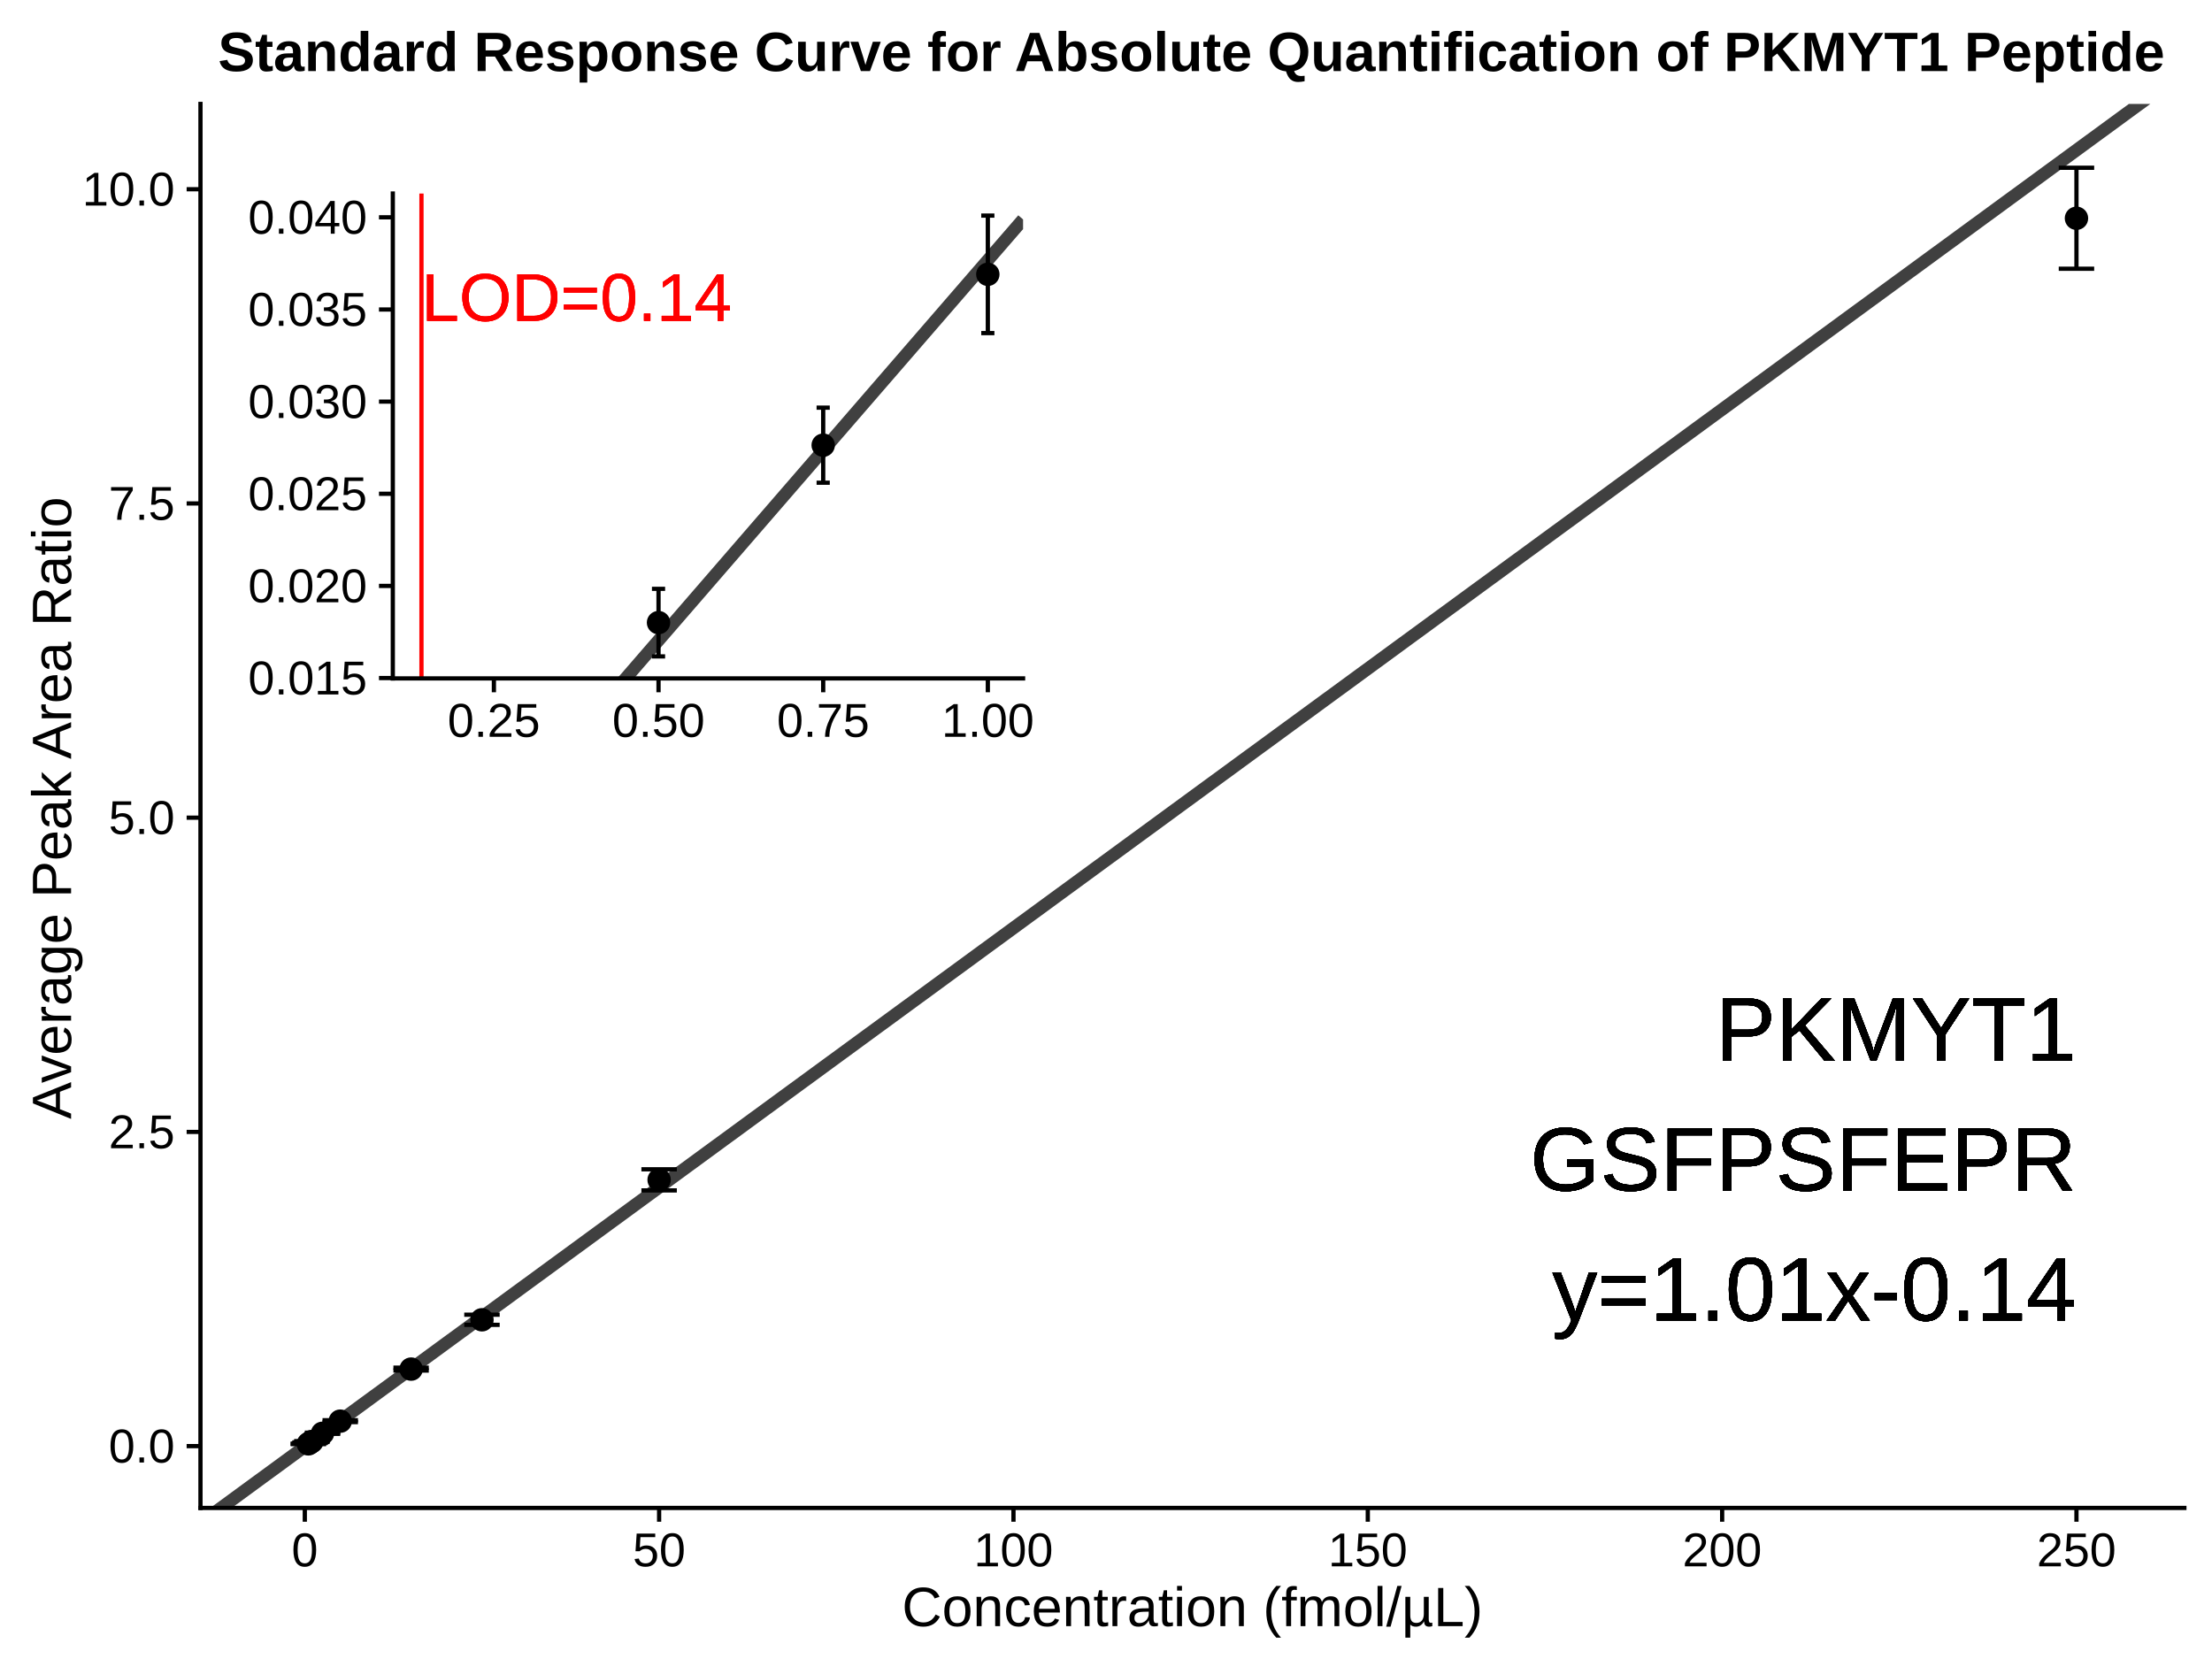
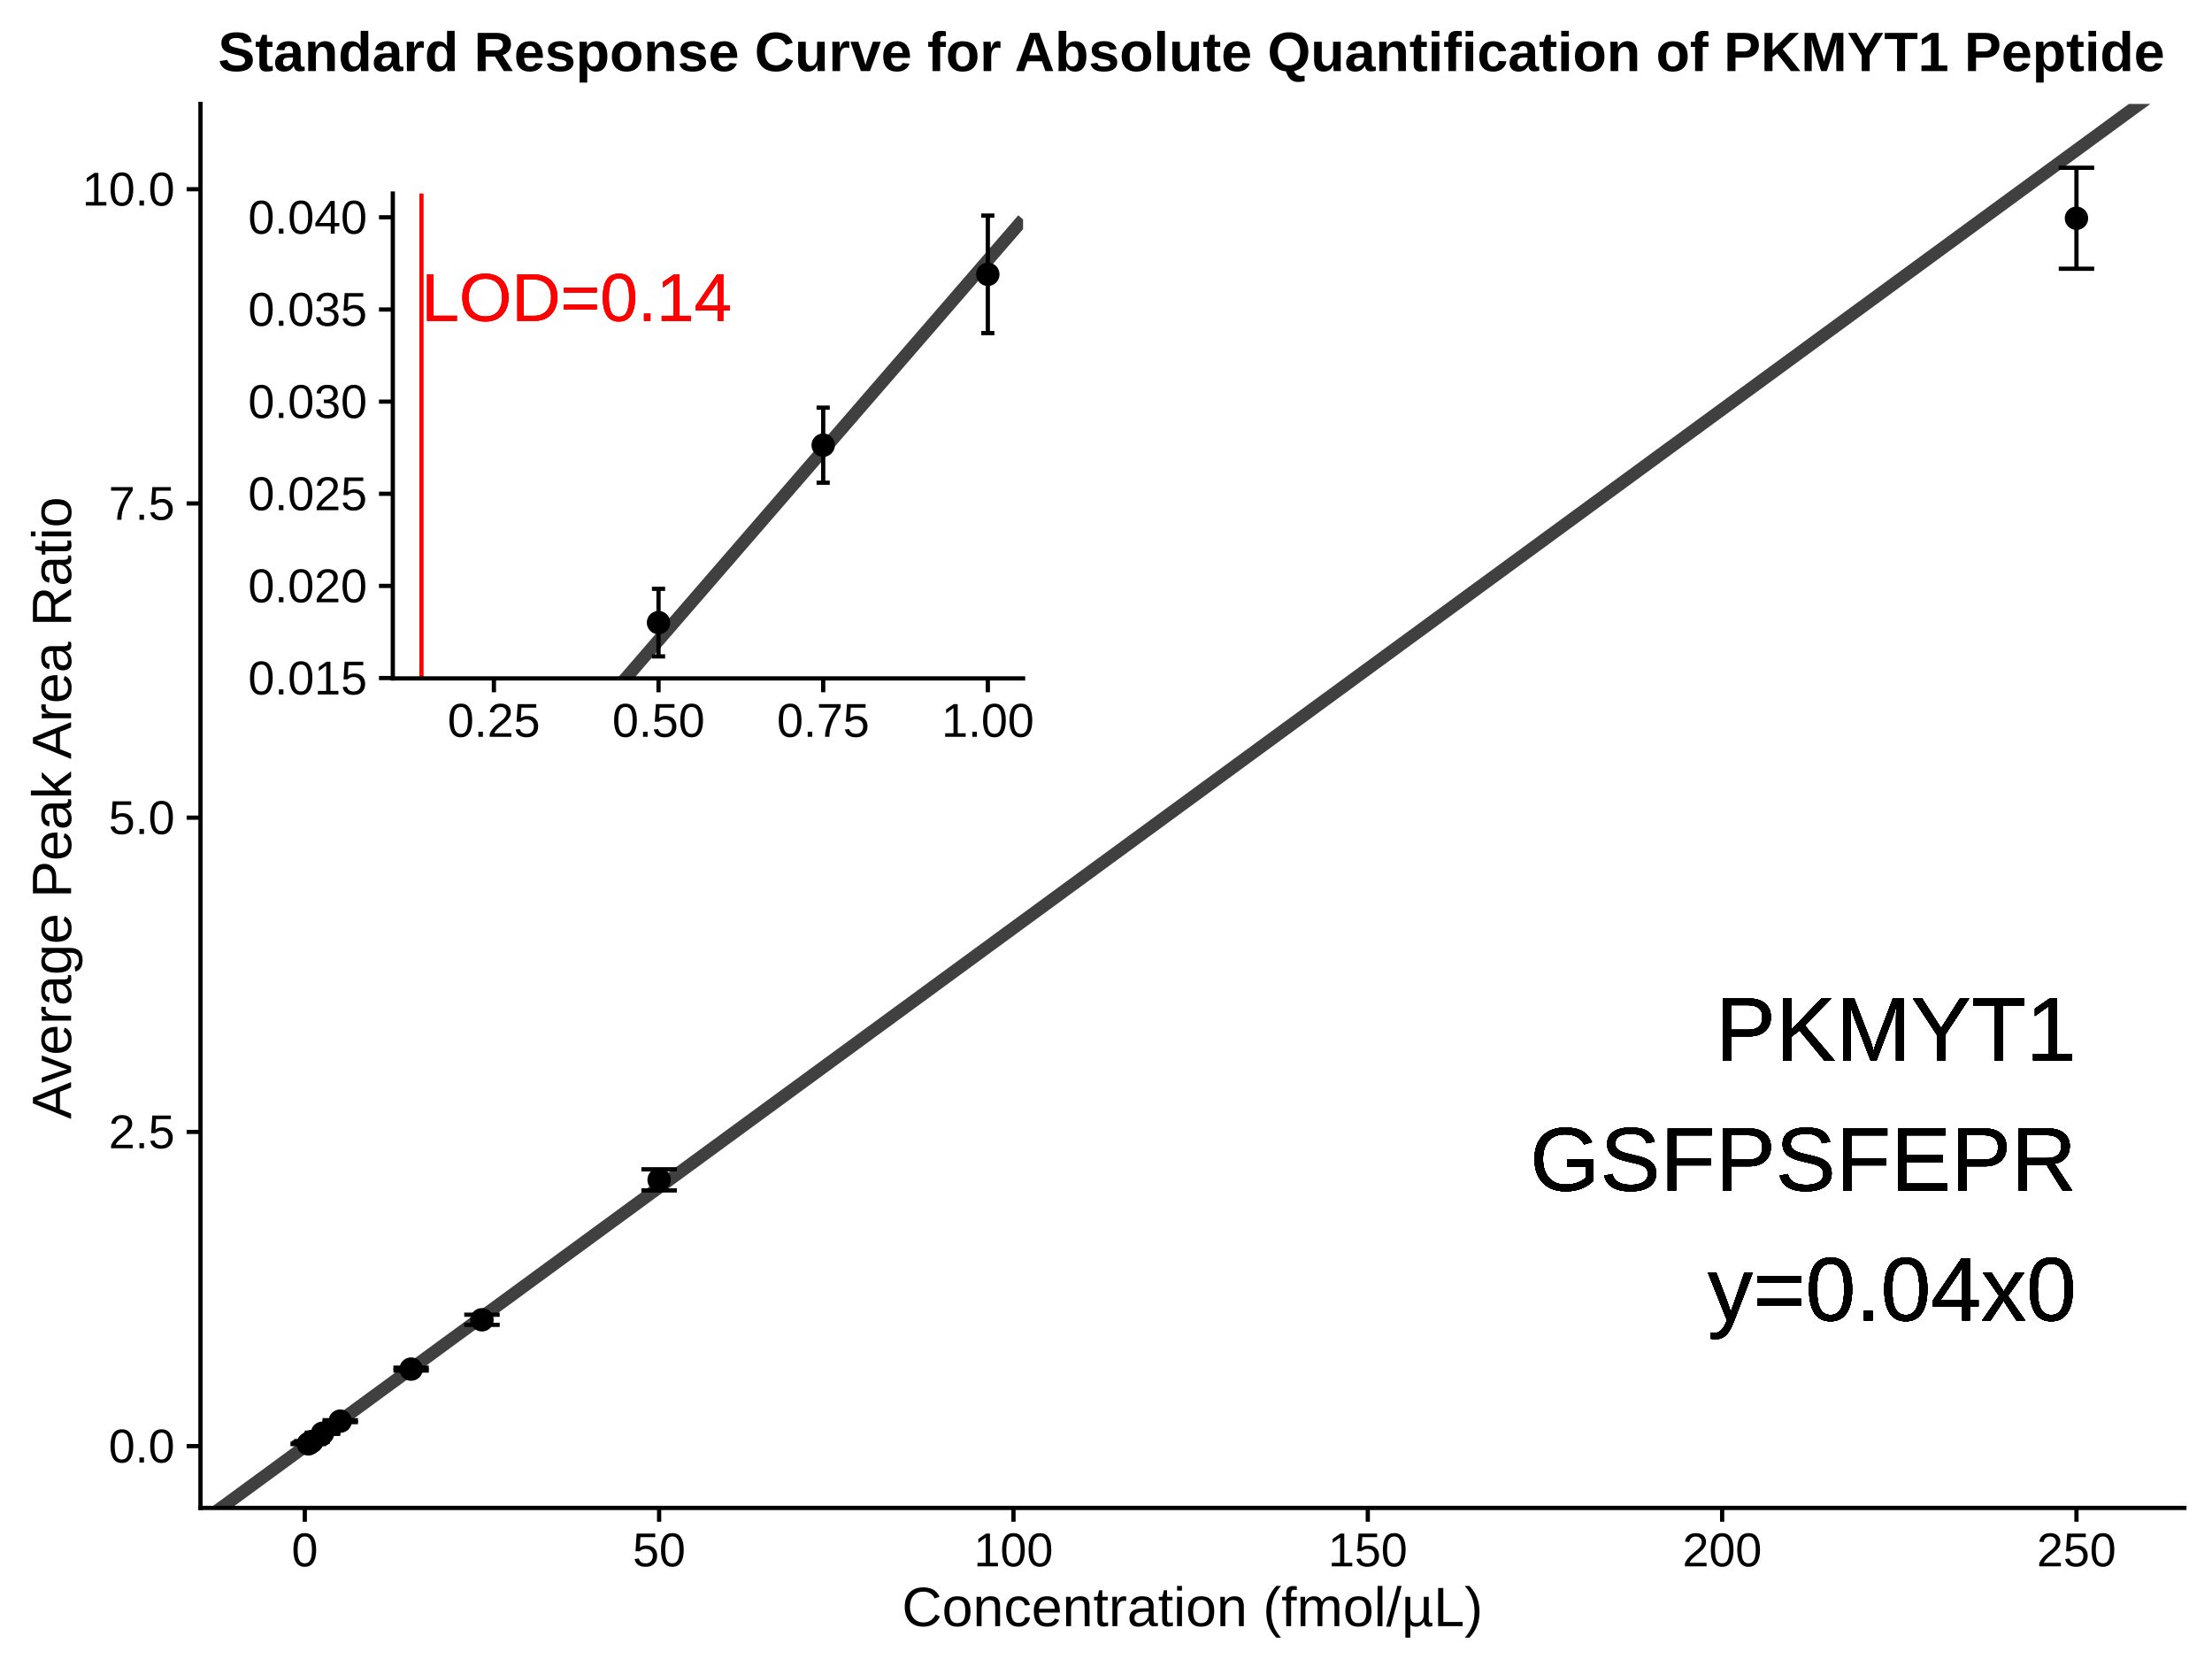
<svg xmlns="http://www.w3.org/2000/svg" viewBox="0 0 558.00 418.50">
  <defs>
    <style type="text/css">
    line, polyline, path, rect, circle {
      fill: none;
      stroke: #000000;
      stroke-linecap: round;
      stroke-linejoin: round;
      stroke-miterlimit: 10.00;
    }
  </style>
  </defs>
  <rect width="100%" height="100%" style="stroke: none; fill: #FFFFFF;" />
  <defs>
    <clipPath id="cpNTAuNTY2OXw1NTEuMDI2fDM4MC4zOXwyNi4yMTk1">
      <rect x="50.57" y="26.22" width="500.46" height="354.17" />
    </clipPath>
  </defs>
  <circle cx="77.78" cy="364.23" r="1.95pt" style="stroke-width: 0.71; fill: #000000;" clip-path="url(#cpNTAuNTY2OXw1NTEuMDI2fDM4MC4zOXwyNi4yMTk1)" />
  <circle cx="78.23" cy="363.93" r="1.95pt" style="stroke-width: 0.71; fill: #000000;" clip-path="url(#cpNTAuNTY2OXw1NTEuMDI2fDM4MC4zOXwyNi4yMTk1)" />
  <circle cx="78.68" cy="363.63" r="1.95pt" style="stroke-width: 0.71; fill: #000000;" clip-path="url(#cpNTAuNTY2OXw1NTEuMDI2fDM4MC4zOXwyNi4yMTk1)" />
  <circle cx="81.36" cy="361.56" r="1.95pt" style="stroke-width: 0.71; fill: #000000;" clip-path="url(#cpNTAuNTY2OXw1NTEuMDI2fDM4MC4zOXwyNi4yMTk1)" />
  <circle cx="85.83" cy="358.50" r="1.95pt" style="stroke-width: 0.71; fill: #000000;" clip-path="url(#cpNTAuNTY2OXw1NTEuMDI2fDM4MC4zOXwyNi4yMTk1)" />
  <circle cx="103.71" cy="345.37" r="1.95pt" style="stroke-width: 0.71; fill: #000000;" clip-path="url(#cpNTAuNTY2OXw1NTEuMDI2fDM4MC4zOXwyNi4yMTk1)" />
  <circle cx="121.58" cy="332.93" r="1.95pt" style="stroke-width: 0.71; fill: #000000;" clip-path="url(#cpNTAuNTY2OXw1NTEuMDI2fDM4MC4zOXwyNi4yMTk1)" />
  <circle cx="166.27" cy="297.63" r="1.95pt" style="stroke-width: 0.71; fill: #000000;" clip-path="url(#cpNTAuNTY2OXw1NTEuMDI2fDM4MC4zOXwyNi4yMTk1)" />
  <circle cx="523.81" cy="55.06" r="1.95pt" style="stroke-width: 0.71; fill: #000000;" clip-path="url(#cpNTAuNTY2OXw1NTEuMDI2fDM4MC4zOXwyNi4yMTk1)" />
  <polyline points="73.32,364.18 82.25,364.18 " style="stroke-width: 1.07; stroke-linecap: butt;" clip-path="url(#cpNTAuNTY2OXw1NTEuMDI2fDM4MC4zOXwyNi4yMTk1)" />
  <polyline points="77.78,364.18 77.78,364.29 " style="stroke-width: 1.07; stroke-linecap: butt;" clip-path="url(#cpNTAuNTY2OXw1NTEuMDI2fDM4MC4zOXwyNi4yMTk1)" />
  <polyline points="73.32,364.29 82.25,364.29 " style="stroke-width: 1.07; stroke-linecap: butt;" clip-path="url(#cpNTAuNTY2OXw1NTEuMDI2fDM4MC4zOXwyNi4yMTk1)" />
  <polyline points="73.76,363.86 82.70,363.86 " style="stroke-width: 1.07; stroke-linecap: butt;" clip-path="url(#cpNTAuNTY2OXw1NTEuMDI2fDM4MC4zOXwyNi4yMTk1)" />
  <polyline points="78.23,363.86 78.23,363.99 " style="stroke-width: 1.07; stroke-linecap: butt;" clip-path="url(#cpNTAuNTY2OXw1NTEuMDI2fDM4MC4zOXwyNi4yMTk1)" />
  <polyline points="73.76,363.99 82.70,363.99 " style="stroke-width: 1.07; stroke-linecap: butt;" clip-path="url(#cpNTAuNTY2OXw1NTEuMDI2fDM4MC4zOXwyNi4yMTk1)" />
  <polyline points="74.21,363.53 83.15,363.53 " style="stroke-width: 1.07; stroke-linecap: butt;" clip-path="url(#cpNTAuNTY2OXw1NTEuMDI2fDM4MC4zOXwyNi4yMTk1)" />
  <polyline points="78.68,363.53 78.68,363.74 " style="stroke-width: 1.07; stroke-linecap: butt;" clip-path="url(#cpNTAuNTY2OXw1NTEuMDI2fDM4MC4zOXwyNi4yMTk1)" />
  <polyline points="74.21,363.74 83.15,363.74 " style="stroke-width: 1.07; stroke-linecap: butt;" clip-path="url(#cpNTAuNTY2OXw1NTEuMDI2fDM4MC4zOXwyNi4yMTk1)" />
  <polyline points="76.89,361.41 85.83,361.41 " style="stroke-width: 1.07; stroke-linecap: butt;" clip-path="url(#cpNTAuNTY2OXw1NTEuMDI2fDM4MC4zOXwyNi4yMTk1)" />
  <polyline points="81.36,361.41 81.36,361.70 " style="stroke-width: 1.07; stroke-linecap: butt;" clip-path="url(#cpNTAuNTY2OXw1NTEuMDI2fDM4MC4zOXwyNi4yMTk1)" />
  <polyline points="76.89,361.70 85.83,361.70 " style="stroke-width: 1.07; stroke-linecap: butt;" clip-path="url(#cpNTAuNTY2OXw1NTEuMDI2fDM4MC4zOXwyNi4yMTk1)" />
  <polyline points="81.36,358.26 90.30,358.26 " style="stroke-width: 1.07; stroke-linecap: butt;" clip-path="url(#cpNTAuNTY2OXw1NTEuMDI2fDM4MC4zOXwyNi4yMTk1)" />
  <polyline points="85.83,358.26 85.83,358.74 " style="stroke-width: 1.07; stroke-linecap: butt;" clip-path="url(#cpNTAuNTY2OXw1NTEuMDI2fDM4MC4zOXwyNi4yMTk1)" />
  <polyline points="81.36,358.74 90.30,358.74 " style="stroke-width: 1.07; stroke-linecap: butt;" clip-path="url(#cpNTAuNTY2OXw1NTEuMDI2fDM4MC4zOXwyNi4yMTk1)" />
  <polyline points="99.24,345.01 108.17,345.01 " style="stroke-width: 1.07; stroke-linecap: butt;" clip-path="url(#cpNTAuNTY2OXw1NTEuMDI2fDM4MC4zOXwyNi4yMTk1)" />
  <polyline points="103.71,345.01 103.71,345.73 " style="stroke-width: 1.07; stroke-linecap: butt;" clip-path="url(#cpNTAuNTY2OXw1NTEuMDI2fDM4MC4zOXwyNi4yMTk1)" />
  <polyline points="99.24,345.73 108.17,345.73 " style="stroke-width: 1.07; stroke-linecap: butt;" clip-path="url(#cpNTAuNTY2OXw1NTEuMDI2fDM4MC4zOXwyNi4yMTk1)" />
  <polyline points="117.11,331.65 126.05,331.65 " style="stroke-width: 1.07; stroke-linecap: butt;" clip-path="url(#cpNTAuNTY2OXw1NTEuMDI2fDM4MC4zOXwyNi4yMTk1)" />
  <polyline points="121.58,331.65 121.58,334.21 " style="stroke-width: 1.07; stroke-linecap: butt;" clip-path="url(#cpNTAuNTY2OXw1NTEuMDI2fDM4MC4zOXwyNi4yMTk1)" />
  <polyline points="117.11,334.21 126.05,334.21 " style="stroke-width: 1.07; stroke-linecap: butt;" clip-path="url(#cpNTAuNTY2OXw1NTEuMDI2fDM4MC4zOXwyNi4yMTk1)" />
  <polyline points="161.80,294.97 170.74,294.97 " style="stroke-width: 1.07; stroke-linecap: butt;" clip-path="url(#cpNTAuNTY2OXw1NTEuMDI2fDM4MC4zOXwyNi4yMTk1)" />
  <polyline points="166.27,294.97 166.27,300.29 " style="stroke-width: 1.07; stroke-linecap: butt;" clip-path="url(#cpNTAuNTY2OXw1NTEuMDI2fDM4MC4zOXwyNi4yMTk1)" />
  <polyline points="161.80,300.29 170.74,300.29 " style="stroke-width: 1.07; stroke-linecap: butt;" clip-path="url(#cpNTAuNTY2OXw1NTEuMDI2fDM4MC4zOXwyNi4yMTk1)" />
  <polyline points="519.34,42.32 528.28,42.32 " style="stroke-width: 1.07; stroke-linecap: butt;" clip-path="url(#cpNTAuNTY2OXw1NTEuMDI2fDM4MC4zOXwyNi4yMTk1)" />
  <polyline points="523.81,42.32 523.81,67.80 " style="stroke-width: 1.07; stroke-linecap: butt;" clip-path="url(#cpNTAuNTY2OXw1NTEuMDI2fDM4MC4zOXwyNi4yMTk1)" />
  <polyline points="519.34,67.80 528.28,67.80 " style="stroke-width: 1.07; stroke-linecap: butt;" clip-path="url(#cpNTAuNTY2OXw1NTEuMDI2fDM4MC4zOXwyNi4yMTk1)" />
  <line x1="50.57" y1="384.18" x2="551.03" y2="17.95" style="stroke-width: 3.20; stroke: #000000; stroke-opacity: 0.75; stroke-linecap: butt;" clip-path="url(#cpNTAuNTY2OXw1NTEuMDI2fDM4MC4zOXwyNi4yMTk1)" />
  <g clip-path="url(#cpNTAuNTY2OXw1NTEuMDI2fDM4MC4zOXwyNi4yMTk1)">
    <text x="432.74" y="267.54" style="font-size: 22.76px; font-family: Liberation Sans;" textLength="91.07px" lengthAdjust="spacingAndGlyphs">PKMYT1</text>
  </g>
  <g clip-path="url(#cpNTAuNTY2OXw1NTEuMDI2fDM4MC4zOXwyNi4yMTk1)">
    <text x="385.95" y="300.32" style="font-size: 22.76px; font-family: Liberation Sans;" textLength="137.86px" lengthAdjust="spacingAndGlyphs">GSFPSFEPR</text>
  </g>
  <g clip-path="url(#cpNTAuNTY2OXw1NTEuMDI2fDM4MC4zOXwyNi4yMTk1)">
-     <text x="391.57" y="333.10" style="font-size: 22.76px; font-family: Liberation Sans;" textLength="132.24px" lengthAdjust="spacingAndGlyphs">y=1.01x-0.14</text>
-   </g>
-   <g clip-path="url(#cpNTAuNTY2OXw1NTEuMDI2fDM4MC4zOXwyNi4yMTk1)">
-     <text x="432.74" y="267.54" style="font-size: 22.76px; font-family: Liberation Sans;" textLength="91.07px" lengthAdjust="spacingAndGlyphs">PKMYT1</text>
-   </g>
-   <g clip-path="url(#cpNTAuNTY2OXw1NTEuMDI2fDM4MC4zOXwyNi4yMTk1)">
-     <text x="385.95" y="300.32" style="font-size: 22.76px; font-family: Liberation Sans;" textLength="137.86px" lengthAdjust="spacingAndGlyphs">GSFPSFEPR</text>
-   </g>
-   <g clip-path="url(#cpNTAuNTY2OXw1NTEuMDI2fDM4MC4zOXwyNi4yMTk1)">
-     <text x="391.57" y="333.10" style="font-size: 22.76px; font-family: Liberation Sans;" textLength="132.24px" lengthAdjust="spacingAndGlyphs">y=1.01x-0.14</text>
-   </g>
-   <g clip-path="url(#cpNTAuNTY2OXw1NTEuMDI2fDM4MC4zOXwyNi4yMTk1)">
-     <text x="432.74" y="267.54" style="font-size: 22.76px; font-family: Liberation Sans;" textLength="91.07px" lengthAdjust="spacingAndGlyphs">PKMYT1</text>
-   </g>
-   <g clip-path="url(#cpNTAuNTY2OXw1NTEuMDI2fDM4MC4zOXwyNi4yMTk1)">
-     <text x="385.95" y="300.32" style="font-size: 22.76px; font-family: Liberation Sans;" textLength="137.86px" lengthAdjust="spacingAndGlyphs">GSFPSFEPR</text>
-   </g>
-   <g clip-path="url(#cpNTAuNTY2OXw1NTEuMDI2fDM4MC4zOXwyNi4yMTk1)">
-     <text x="391.57" y="333.10" style="font-size: 22.76px; font-family: Liberation Sans;" textLength="132.24px" lengthAdjust="spacingAndGlyphs">y=1.01x-0.14</text>
-   </g>
-   <g clip-path="url(#cpNTAuNTY2OXw1NTEuMDI2fDM4MC4zOXwyNi4yMTk1)">
-     <text x="432.74" y="267.54" style="font-size: 22.76px; font-family: Liberation Sans;" textLength="91.07px" lengthAdjust="spacingAndGlyphs">PKMYT1</text>
-   </g>
-   <g clip-path="url(#cpNTAuNTY2OXw1NTEuMDI2fDM4MC4zOXwyNi4yMTk1)">
-     <text x="385.95" y="300.32" style="font-size: 22.76px; font-family: Liberation Sans;" textLength="137.86px" lengthAdjust="spacingAndGlyphs">GSFPSFEPR</text>
-   </g>
-   <g clip-path="url(#cpNTAuNTY2OXw1NTEuMDI2fDM4MC4zOXwyNi4yMTk1)">
-     <text x="391.57" y="333.10" style="font-size: 22.76px; font-family: Liberation Sans;" textLength="132.24px" lengthAdjust="spacingAndGlyphs">y=1.01x-0.14</text>
-   </g>
-   <g clip-path="url(#cpNTAuNTY2OXw1NTEuMDI2fDM4MC4zOXwyNi4yMTk1)">
-     <text x="432.74" y="267.54" style="font-size: 22.76px; font-family: Liberation Sans;" textLength="91.07px" lengthAdjust="spacingAndGlyphs">PKMYT1</text>
-   </g>
-   <g clip-path="url(#cpNTAuNTY2OXw1NTEuMDI2fDM4MC4zOXwyNi4yMTk1)">
-     <text x="385.95" y="300.32" style="font-size: 22.76px; font-family: Liberation Sans;" textLength="137.86px" lengthAdjust="spacingAndGlyphs">GSFPSFEPR</text>
-   </g>
-   <g clip-path="url(#cpNTAuNTY2OXw1NTEuMDI2fDM4MC4zOXwyNi4yMTk1)">
-     <text x="391.57" y="333.10" style="font-size: 22.76px; font-family: Liberation Sans;" textLength="132.24px" lengthAdjust="spacingAndGlyphs">y=1.01x-0.14</text>
-   </g>
-   <g clip-path="url(#cpNTAuNTY2OXw1NTEuMDI2fDM4MC4zOXwyNi4yMTk1)">
-     <text x="432.74" y="267.54" style="font-size: 22.76px; font-family: Liberation Sans;" textLength="91.07px" lengthAdjust="spacingAndGlyphs">PKMYT1</text>
-   </g>
-   <g clip-path="url(#cpNTAuNTY2OXw1NTEuMDI2fDM4MC4zOXwyNi4yMTk1)">
-     <text x="385.95" y="300.32" style="font-size: 22.76px; font-family: Liberation Sans;" textLength="137.86px" lengthAdjust="spacingAndGlyphs">GSFPSFEPR</text>
-   </g>
-   <g clip-path="url(#cpNTAuNTY2OXw1NTEuMDI2fDM4MC4zOXwyNi4yMTk1)">
-     <text x="391.57" y="333.10" style="font-size: 22.76px; font-family: Liberation Sans;" textLength="132.24px" lengthAdjust="spacingAndGlyphs">y=1.01x-0.14</text>
-   </g>
-   <g clip-path="url(#cpNTAuNTY2OXw1NTEuMDI2fDM4MC4zOXwyNi4yMTk1)">
-     <text x="432.74" y="267.54" style="font-size: 22.76px; font-family: Liberation Sans;" textLength="91.07px" lengthAdjust="spacingAndGlyphs">PKMYT1</text>
-   </g>
-   <g clip-path="url(#cpNTAuNTY2OXw1NTEuMDI2fDM4MC4zOXwyNi4yMTk1)">
-     <text x="385.95" y="300.32" style="font-size: 22.76px; font-family: Liberation Sans;" textLength="137.86px" lengthAdjust="spacingAndGlyphs">GSFPSFEPR</text>
-   </g>
-   <g clip-path="url(#cpNTAuNTY2OXw1NTEuMDI2fDM4MC4zOXwyNi4yMTk1)">
-     <text x="391.57" y="333.10" style="font-size: 22.76px; font-family: Liberation Sans;" textLength="132.24px" lengthAdjust="spacingAndGlyphs">y=1.01x-0.14</text>
-   </g>
-   <g clip-path="url(#cpNTAuNTY2OXw1NTEuMDI2fDM4MC4zOXwyNi4yMTk1)">
-     <text x="432.74" y="267.54" style="font-size: 22.76px; font-family: Liberation Sans;" textLength="91.07px" lengthAdjust="spacingAndGlyphs">PKMYT1</text>
-   </g>
-   <g clip-path="url(#cpNTAuNTY2OXw1NTEuMDI2fDM4MC4zOXwyNi4yMTk1)">
-     <text x="385.95" y="300.32" style="font-size: 22.76px; font-family: Liberation Sans;" textLength="137.86px" lengthAdjust="spacingAndGlyphs">GSFPSFEPR</text>
-   </g>
-   <g clip-path="url(#cpNTAuNTY2OXw1NTEuMDI2fDM4MC4zOXwyNi4yMTk1)">
-     <text x="391.57" y="333.10" style="font-size: 22.76px; font-family: Liberation Sans;" textLength="132.24px" lengthAdjust="spacingAndGlyphs">y=1.01x-0.14</text>
-   </g>
-   <g clip-path="url(#cpNTAuNTY2OXw1NTEuMDI2fDM4MC4zOXwyNi4yMTk1)">
-     <text x="432.74" y="267.54" style="font-size: 22.76px; font-family: Liberation Sans;" textLength="91.07px" lengthAdjust="spacingAndGlyphs">PKMYT1</text>
-   </g>
-   <g clip-path="url(#cpNTAuNTY2OXw1NTEuMDI2fDM4MC4zOXwyNi4yMTk1)">
-     <text x="385.95" y="300.32" style="font-size: 22.76px; font-family: Liberation Sans;" textLength="137.86px" lengthAdjust="spacingAndGlyphs">GSFPSFEPR</text>
-   </g>
-   <g clip-path="url(#cpNTAuNTY2OXw1NTEuMDI2fDM4MC4zOXwyNi4yMTk1)">
-     <text x="391.57" y="333.10" style="font-size: 22.76px; font-family: Liberation Sans;" textLength="132.24px" lengthAdjust="spacingAndGlyphs">y=1.01x-0.14</text>
+     <text x="430.79" y="333.10" style="font-size: 22.76px; font-family: Liberation Sans;" textLength="93.02px" lengthAdjust="spacingAndGlyphs">y=0.04x0</text>
+   </g>
+   <g clip-path="url(#cpNTAuNTY2OXw1NTEuMDI2fDM4MC4zOXwyNi4yMTk1)">
+     <text x="432.74" y="267.54" style="font-size: 22.76px; font-family: Liberation Sans;" textLength="91.07px" lengthAdjust="spacingAndGlyphs">PKMYT1</text>
+   </g>
+   <g clip-path="url(#cpNTAuNTY2OXw1NTEuMDI2fDM4MC4zOXwyNi4yMTk1)">
+     <text x="385.95" y="300.32" style="font-size: 22.76px; font-family: Liberation Sans;" textLength="137.86px" lengthAdjust="spacingAndGlyphs">GSFPSFEPR</text>
+   </g>
+   <g clip-path="url(#cpNTAuNTY2OXw1NTEuMDI2fDM4MC4zOXwyNi4yMTk1)">
+     <text x="430.79" y="333.10" style="font-size: 22.76px; font-family: Liberation Sans;" textLength="93.02px" lengthAdjust="spacingAndGlyphs">y=0.04x0</text>
+   </g>
+   <g clip-path="url(#cpNTAuNTY2OXw1NTEuMDI2fDM4MC4zOXwyNi4yMTk1)">
+     <text x="432.74" y="267.54" style="font-size: 22.76px; font-family: Liberation Sans;" textLength="91.07px" lengthAdjust="spacingAndGlyphs">PKMYT1</text>
+   </g>
+   <g clip-path="url(#cpNTAuNTY2OXw1NTEuMDI2fDM4MC4zOXwyNi4yMTk1)">
+     <text x="385.95" y="300.32" style="font-size: 22.76px; font-family: Liberation Sans;" textLength="137.86px" lengthAdjust="spacingAndGlyphs">GSFPSFEPR</text>
+   </g>
+   <g clip-path="url(#cpNTAuNTY2OXw1NTEuMDI2fDM4MC4zOXwyNi4yMTk1)">
+     <text x="430.79" y="333.10" style="font-size: 22.76px; font-family: Liberation Sans;" textLength="93.02px" lengthAdjust="spacingAndGlyphs">y=0.04x0</text>
+   </g>
+   <g clip-path="url(#cpNTAuNTY2OXw1NTEuMDI2fDM4MC4zOXwyNi4yMTk1)">
+     <text x="432.74" y="267.54" style="font-size: 22.76px; font-family: Liberation Sans;" textLength="91.07px" lengthAdjust="spacingAndGlyphs">PKMYT1</text>
+   </g>
+   <g clip-path="url(#cpNTAuNTY2OXw1NTEuMDI2fDM4MC4zOXwyNi4yMTk1)">
+     <text x="385.95" y="300.32" style="font-size: 22.76px; font-family: Liberation Sans;" textLength="137.86px" lengthAdjust="spacingAndGlyphs">GSFPSFEPR</text>
+   </g>
+   <g clip-path="url(#cpNTAuNTY2OXw1NTEuMDI2fDM4MC4zOXwyNi4yMTk1)">
+     <text x="430.79" y="333.10" style="font-size: 22.76px; font-family: Liberation Sans;" textLength="93.02px" lengthAdjust="spacingAndGlyphs">y=0.04x0</text>
+   </g>
+   <g clip-path="url(#cpNTAuNTY2OXw1NTEuMDI2fDM4MC4zOXwyNi4yMTk1)">
+     <text x="432.74" y="267.54" style="font-size: 22.76px; font-family: Liberation Sans;" textLength="91.07px" lengthAdjust="spacingAndGlyphs">PKMYT1</text>
+   </g>
+   <g clip-path="url(#cpNTAuNTY2OXw1NTEuMDI2fDM4MC4zOXwyNi4yMTk1)">
+     <text x="385.95" y="300.32" style="font-size: 22.76px; font-family: Liberation Sans;" textLength="137.86px" lengthAdjust="spacingAndGlyphs">GSFPSFEPR</text>
+   </g>
+   <g clip-path="url(#cpNTAuNTY2OXw1NTEuMDI2fDM4MC4zOXwyNi4yMTk1)">
+     <text x="430.79" y="333.10" style="font-size: 22.76px; font-family: Liberation Sans;" textLength="93.02px" lengthAdjust="spacingAndGlyphs">y=0.04x0</text>
+   </g>
+   <g clip-path="url(#cpNTAuNTY2OXw1NTEuMDI2fDM4MC4zOXwyNi4yMTk1)">
+     <text x="432.74" y="267.54" style="font-size: 22.76px; font-family: Liberation Sans;" textLength="91.07px" lengthAdjust="spacingAndGlyphs">PKMYT1</text>
+   </g>
+   <g clip-path="url(#cpNTAuNTY2OXw1NTEuMDI2fDM4MC4zOXwyNi4yMTk1)">
+     <text x="385.95" y="300.32" style="font-size: 22.76px; font-family: Liberation Sans;" textLength="137.86px" lengthAdjust="spacingAndGlyphs">GSFPSFEPR</text>
+   </g>
+   <g clip-path="url(#cpNTAuNTY2OXw1NTEuMDI2fDM4MC4zOXwyNi4yMTk1)">
+     <text x="430.79" y="333.10" style="font-size: 22.76px; font-family: Liberation Sans;" textLength="93.02px" lengthAdjust="spacingAndGlyphs">y=0.04x0</text>
+   </g>
+   <g clip-path="url(#cpNTAuNTY2OXw1NTEuMDI2fDM4MC4zOXwyNi4yMTk1)">
+     <text x="432.74" y="267.54" style="font-size: 22.76px; font-family: Liberation Sans;" textLength="91.07px" lengthAdjust="spacingAndGlyphs">PKMYT1</text>
+   </g>
+   <g clip-path="url(#cpNTAuNTY2OXw1NTEuMDI2fDM4MC4zOXwyNi4yMTk1)">
+     <text x="385.95" y="300.32" style="font-size: 22.76px; font-family: Liberation Sans;" textLength="137.86px" lengthAdjust="spacingAndGlyphs">GSFPSFEPR</text>
+   </g>
+   <g clip-path="url(#cpNTAuNTY2OXw1NTEuMDI2fDM4MC4zOXwyNi4yMTk1)">
+     <text x="430.79" y="333.10" style="font-size: 22.76px; font-family: Liberation Sans;" textLength="93.02px" lengthAdjust="spacingAndGlyphs">y=0.04x0</text>
+   </g>
+   <g clip-path="url(#cpNTAuNTY2OXw1NTEuMDI2fDM4MC4zOXwyNi4yMTk1)">
+     <text x="432.74" y="267.54" style="font-size: 22.76px; font-family: Liberation Sans;" textLength="91.07px" lengthAdjust="spacingAndGlyphs">PKMYT1</text>
+   </g>
+   <g clip-path="url(#cpNTAuNTY2OXw1NTEuMDI2fDM4MC4zOXwyNi4yMTk1)">
+     <text x="385.95" y="300.32" style="font-size: 22.76px; font-family: Liberation Sans;" textLength="137.86px" lengthAdjust="spacingAndGlyphs">GSFPSFEPR</text>
+   </g>
+   <g clip-path="url(#cpNTAuNTY2OXw1NTEuMDI2fDM4MC4zOXwyNi4yMTk1)">
+     <text x="430.79" y="333.10" style="font-size: 22.76px; font-family: Liberation Sans;" textLength="93.02px" lengthAdjust="spacingAndGlyphs">y=0.04x0</text>
+   </g>
+   <g clip-path="url(#cpNTAuNTY2OXw1NTEuMDI2fDM4MC4zOXwyNi4yMTk1)">
+     <text x="432.74" y="267.54" style="font-size: 22.76px; font-family: Liberation Sans;" textLength="91.07px" lengthAdjust="spacingAndGlyphs">PKMYT1</text>
+   </g>
+   <g clip-path="url(#cpNTAuNTY2OXw1NTEuMDI2fDM4MC4zOXwyNi4yMTk1)">
+     <text x="385.95" y="300.32" style="font-size: 22.76px; font-family: Liberation Sans;" textLength="137.86px" lengthAdjust="spacingAndGlyphs">GSFPSFEPR</text>
+   </g>
+   <g clip-path="url(#cpNTAuNTY2OXw1NTEuMDI2fDM4MC4zOXwyNi4yMTk1)">
+     <text x="430.79" y="333.10" style="font-size: 22.76px; font-family: Liberation Sans;" textLength="93.02px" lengthAdjust="spacingAndGlyphs">y=0.04x0</text>
  </g>
  <defs>
    <clipPath id="cpMHw1NTh8NDE4LjV8MA==">
      <rect x="0.00" y="0.00" width="558.00" height="418.50" />
    </clipPath>
  </defs>
  <polyline points="50.57,380.39 50.57,26.22 " style="stroke-width: 1.07; stroke-linecap: square;" clip-path="url(#cpMHw1NTh8NDE4LjV8MA==)" />
  <g clip-path="url(#cpMHw1NTh8NDE4LjV8MA==)">
    <text x="27.41" y="368.93" style="font-size: 12.00px; font-family: Liberation Sans;" textLength="16.68px" lengthAdjust="spacingAndGlyphs">0.0</text>
  </g>
  <g clip-path="url(#cpMHw1NTh8NDE4LjV8MA==)">
    <text x="27.41" y="289.66" style="font-size: 12.00px; font-family: Liberation Sans;" textLength="16.68px" lengthAdjust="spacingAndGlyphs">2.5</text>
  </g>
  <g clip-path="url(#cpMHw1NTh8NDE4LjV8MA==)">
    <text x="27.41" y="210.39" style="font-size: 12.00px; font-family: Liberation Sans;" textLength="16.68px" lengthAdjust="spacingAndGlyphs">5.0</text>
  </g>
  <g clip-path="url(#cpMHw1NTh8NDE4LjV8MA==)">
    <text x="27.41" y="131.13" style="font-size: 12.00px; font-family: Liberation Sans;" textLength="16.68px" lengthAdjust="spacingAndGlyphs">7.5</text>
  </g>
  <g clip-path="url(#cpMHw1NTh8NDE4LjV8MA==)">
    <text x="20.74" y="51.86" style="font-size: 12.00px; font-family: Liberation Sans;" textLength="23.35px" lengthAdjust="spacingAndGlyphs">10.0</text>
  </g>
  <polyline points="47.08,364.80 50.57,364.80 " style="stroke-width: 1.07; stroke-linecap: butt;" clip-path="url(#cpMHw1NTh8NDE4LjV8MA==)" />
  <polyline points="47.08,285.54 50.57,285.54 " style="stroke-width: 1.07; stroke-linecap: butt;" clip-path="url(#cpMHw1NTh8NDE4LjV8MA==)" />
  <polyline points="47.08,206.27 50.57,206.27 " style="stroke-width: 1.07; stroke-linecap: butt;" clip-path="url(#cpMHw1NTh8NDE4LjV8MA==)" />
  <polyline points="47.08,127.00 50.57,127.00 " style="stroke-width: 1.07; stroke-linecap: butt;" clip-path="url(#cpMHw1NTh8NDE4LjV8MA==)" />
  <polyline points="47.08,47.73 50.57,47.73 " style="stroke-width: 1.07; stroke-linecap: butt;" clip-path="url(#cpMHw1NTh8NDE4LjV8MA==)" />
  <polyline points="50.57,380.39 551.03,380.39 " style="stroke-width: 1.07; stroke-linecap: square;" clip-path="url(#cpMHw1NTh8NDE4LjV8MA==)" />
  <polyline points="76.89,383.88 76.89,380.39 " style="stroke-width: 1.07; stroke-linecap: butt;" clip-path="url(#cpMHw1NTh8NDE4LjV8MA==)" />
  <polyline points="166.27,383.88 166.27,380.39 " style="stroke-width: 1.07; stroke-linecap: butt;" clip-path="url(#cpMHw1NTh8NDE4LjV8MA==)" />
  <polyline points="255.66,383.88 255.66,380.39 " style="stroke-width: 1.07; stroke-linecap: butt;" clip-path="url(#cpMHw1NTh8NDE4LjV8MA==)" />
  <polyline points="345.04,383.88 345.04,380.39 " style="stroke-width: 1.07; stroke-linecap: butt;" clip-path="url(#cpMHw1NTh8NDE4LjV8MA==)" />
  <polyline points="434.43,383.88 434.43,380.39 " style="stroke-width: 1.07; stroke-linecap: butt;" clip-path="url(#cpMHw1NTh8NDE4LjV8MA==)" />
  <polyline points="523.81,383.88 523.81,380.39 " style="stroke-width: 1.07; stroke-linecap: butt;" clip-path="url(#cpMHw1NTh8NDE4LjV8MA==)" />
  <g clip-path="url(#cpMHw1NTh8NDE4LjV8MA==)">
    <text x="73.55" y="395.12" style="font-size: 12.00px; font-family: Liberation Sans;" textLength="6.67px" lengthAdjust="spacingAndGlyphs">0</text>
  </g>
  <g clip-path="url(#cpMHw1NTh8NDE4LjV8MA==)">
    <text x="159.60" y="395.12" style="font-size: 12.00px; font-family: Liberation Sans;" textLength="13.35px" lengthAdjust="spacingAndGlyphs">50</text>
  </g>
  <g clip-path="url(#cpMHw1NTh8NDE4LjV8MA==)">
    <text x="245.65" y="395.12" style="font-size: 12.00px; font-family: Liberation Sans;" textLength="20.02px" lengthAdjust="spacingAndGlyphs">100</text>
  </g>
  <g clip-path="url(#cpMHw1NTh8NDE4LjV8MA==)">
    <text x="335.03" y="395.12" style="font-size: 12.00px; font-family: Liberation Sans;" textLength="20.02px" lengthAdjust="spacingAndGlyphs">150</text>
  </g>
  <g clip-path="url(#cpMHw1NTh8NDE4LjV8MA==)">
    <text x="424.42" y="395.12" style="font-size: 12.00px; font-family: Liberation Sans;" textLength="20.02px" lengthAdjust="spacingAndGlyphs">200</text>
  </g>
  <g clip-path="url(#cpMHw1NTh8NDE4LjV8MA==)">
    <text x="513.80" y="395.12" style="font-size: 12.00px; font-family: Liberation Sans;" textLength="20.02px" lengthAdjust="spacingAndGlyphs">250</text>
  </g>
  <g clip-path="url(#cpMHw1NTh8NDE4LjV8MA==)">
    <text x="227.51" y="410.21" style="font-size: 14.00px; font-family: Liberation Sans;" textLength="146.57px" lengthAdjust="spacingAndGlyphs">Concentration (fmol/µL)</text>
  </g>
  <g clip-path="url(#cpMHw1NTh8NDE4LjV8MA==)">
    <text transform="translate(17.93,282.29) rotate(-90)" style="font-size: 14.00px; font-family: Liberation Sans;" textLength="157.98px" lengthAdjust="spacingAndGlyphs">Average Peak Area Ratio</text>
  </g>
  <g clip-path="url(#cpMHw1NTh8NDE4LjV8MA==)">
    <text x="54.99" y="17.93" style="font-size: 14.00px; font-weight: bold; font-family: Liberation Sans;" textLength="491.61px" lengthAdjust="spacingAndGlyphs">Standard Response Curve for Absolute Quantification of PKMYT1 Peptide</text>
  </g>
  <defs>
    <clipPath id="cpNDEuODV8MjY1LjA1fDIwOS4yNXw0MS44NQ==">
      <rect x="41.85" y="41.85" width="223.20" height="167.40" />
    </clipPath>
  </defs>
  <defs>
    <clipPath id="cpMHw1NTh8NDE4LjV8MA==">
      <rect x="0.00" y="0.00" width="558.00" height="418.50" />
    </clipPath>
  </defs>
  <defs>
    <clipPath id="cpOTkuMDg5NnwyNTguMDc2fDE3MS4xNHw0OC44MjM4">
      <rect x="99.09" y="48.82" width="158.99" height="122.32" />
    </clipPath>
  </defs>
  <line x1="106.32" y1="171.14" x2="106.32" y2="48.82" style="stroke-width: 1.07; stroke: #FF0000; stroke-linecap: butt;" clip-path="url(#cpOTkuMDg5NnwyNTguMDc2fDE3MS4xNHw0OC44MjM4)" />
  <g clip-path="url(#cpOTkuMDg5NnwyNTguMDc2fDE3MS4xNHw0OC44MjM4)">
    <text x="106.32" y="80.95" style="font-size: 17.07px; fill: #FF0000; font-family: Liberation Sans;" textLength="78.30px" lengthAdjust="spacingAndGlyphs">LOD=0.14</text>
  </g>
  <g clip-path="url(#cpOTkuMDg5NnwyNTguMDc2fDE3MS4xNHw0OC44MjM4)">
    <text x="106.32" y="80.95" style="font-size: 17.07px; fill: #FF0000; font-family: Liberation Sans;" textLength="78.30px" lengthAdjust="spacingAndGlyphs">LOD=0.14</text>
  </g>
  <g clip-path="url(#cpOTkuMDg5NnwyNTguMDc2fDE3MS4xNHw0OC44MjM4)">
    <text x="106.32" y="80.95" style="font-size: 17.07px; fill: #FF0000; font-family: Liberation Sans;" textLength="78.30px" lengthAdjust="spacingAndGlyphs">LOD=0.14</text>
  </g>
  <circle cx="166.12" cy="157.06" r="1.95pt" style="stroke-width: 0.71; fill: #000000;" clip-path="url(#cpOTkuMDg5NnwyNTguMDc2fDE3MS4xNHw0OC44MjM4)" />
  <circle cx="207.66" cy="112.30" r="1.95pt" style="stroke-width: 0.71; fill: #000000;" clip-path="url(#cpOTkuMDg5NnwyNTguMDc2fDE3MS4xNHw0OC44MjM4)" />
  <circle cx="249.19" cy="69.20" r="1.95pt" style="stroke-width: 0.71; fill: #000000;" clip-path="url(#cpOTkuMDg5NnwyNTguMDc2fDE3MS4xNHw0OC44MjM4)" />
  <polyline points="164.46,148.54 167.78,148.54 " style="stroke-width: 1.07; stroke-linecap: butt;" clip-path="url(#cpOTkuMDg5NnwyNTguMDc2fDE3MS4xNHw0OC44MjM4)" />
  <polyline points="166.12,148.54 166.12,165.58 " style="stroke-width: 1.07; stroke-linecap: butt;" clip-path="url(#cpOTkuMDg5NnwyNTguMDc2fDE3MS4xNHw0OC44MjM4)" />
  <polyline points="164.46,165.58 167.78,165.58 " style="stroke-width: 1.07; stroke-linecap: butt;" clip-path="url(#cpOTkuMDg5NnwyNTguMDc2fDE3MS4xNHw0OC44MjM4)" />
  <polyline points="205.99,102.83 209.32,102.83 " style="stroke-width: 1.07; stroke-linecap: butt;" clip-path="url(#cpOTkuMDg5NnwyNTguMDc2fDE3MS4xNHw0OC44MjM4)" />
  <polyline points="207.66,102.83 207.66,121.77 " style="stroke-width: 1.07; stroke-linecap: butt;" clip-path="url(#cpOTkuMDg5NnwyNTguMDc2fDE3MS4xNHw0OC44MjM4)" />
  <polyline points="205.99,121.77 209.32,121.77 " style="stroke-width: 1.07; stroke-linecap: butt;" clip-path="url(#cpOTkuMDg5NnwyNTguMDc2fDE3MS4xNHw0OC44MjM4)" />
  <polyline points="247.53,54.38 250.85,54.38 " style="stroke-width: 1.07; stroke-linecap: butt;" clip-path="url(#cpOTkuMDg5NnwyNTguMDc2fDE3MS4xNHw0OC44MjM4)" />
  <polyline points="249.19,54.38 249.19,84.03 " style="stroke-width: 1.07; stroke-linecap: butt;" clip-path="url(#cpOTkuMDg5NnwyNTguMDc2fDE3MS4xNHw0OC44MjM4)" />
  <polyline points="247.53,84.03 250.85,84.03 " style="stroke-width: 1.07; stroke-linecap: butt;" clip-path="url(#cpOTkuMDg5NnwyNTguMDc2fDE3MS4xNHw0OC44MjM4)" />
  <line x1="99.09" y1="238.94" x2="258.08" y2="55.36" style="stroke-width: 3.20; stroke: #000000; stroke-opacity: 0.75; stroke-linecap: butt;" clip-path="url(#cpOTkuMDg5NnwyNTguMDc2fDE3MS4xNHw0OC44MjM4)" />
  <defs>
    <clipPath id="cpMHw1NTh8NDE4LjV8MA==">
      <rect x="0.00" y="0.00" width="558.00" height="418.50" />
    </clipPath>
  </defs>
  <polyline points="99.09,171.14 99.09,48.82 " style="stroke-width: 1.07; stroke-linecap: square;" clip-path="url(#cpMHw1NTh8NDE4LjV8MA==)" />
  <g clip-path="url(#cpMHw1NTh8NDE4LjV8MA==)">
    <text x="62.59" y="175.18" style="font-size: 12.00px; font-family: Liberation Sans;" textLength="30.02px" lengthAdjust="spacingAndGlyphs">0.015</text>
  </g>
  <g clip-path="url(#cpMHw1NTh8NDE4LjV8MA==)">
    <text x="62.59" y="151.93" style="font-size: 12.00px; font-family: Liberation Sans;" textLength="30.02px" lengthAdjust="spacingAndGlyphs">0.020</text>
  </g>
  <g clip-path="url(#cpMHw1NTh8NDE4LjV8MA==)">
    <text x="62.59" y="128.69" style="font-size: 12.00px; font-family: Liberation Sans;" textLength="30.02px" lengthAdjust="spacingAndGlyphs">0.025</text>
  </g>
  <g clip-path="url(#cpMHw1NTh8NDE4LjV8MA==)">
    <text x="62.59" y="105.44" style="font-size: 12.00px; font-family: Liberation Sans;" textLength="30.02px" lengthAdjust="spacingAndGlyphs">0.030</text>
  </g>
  <g clip-path="url(#cpMHw1NTh8NDE4LjV8MA==)">
    <text x="62.59" y="82.19" style="font-size: 12.00px; font-family: Liberation Sans;" textLength="30.02px" lengthAdjust="spacingAndGlyphs">0.035</text>
  </g>
  <g clip-path="url(#cpMHw1NTh8NDE4LjV8MA==)">
    <text x="62.59" y="58.95" style="font-size: 12.00px; font-family: Liberation Sans;" textLength="30.02px" lengthAdjust="spacingAndGlyphs">0.040</text>
  </g>
  <polyline points="95.60,171.05 99.09,171.05 " style="stroke-width: 1.07; stroke-linecap: butt;" clip-path="url(#cpMHw1NTh8NDE4LjV8MA==)" />
  <polyline points="95.60,147.81 99.09,147.81 " style="stroke-width: 1.07; stroke-linecap: butt;" clip-path="url(#cpMHw1NTh8NDE4LjV8MA==)" />
  <polyline points="95.60,124.56 99.09,124.56 " style="stroke-width: 1.07; stroke-linecap: butt;" clip-path="url(#cpMHw1NTh8NDE4LjV8MA==)" />
  <polyline points="95.60,101.31 99.09,101.31 " style="stroke-width: 1.07; stroke-linecap: butt;" clip-path="url(#cpMHw1NTh8NDE4LjV8MA==)" />
  <polyline points="95.60,78.07 99.09,78.07 " style="stroke-width: 1.07; stroke-linecap: butt;" clip-path="url(#cpMHw1NTh8NDE4LjV8MA==)" />
  <polyline points="95.60,54.82 99.09,54.82 " style="stroke-width: 1.07; stroke-linecap: butt;" clip-path="url(#cpMHw1NTh8NDE4LjV8MA==)" />
  <polyline points="99.09,171.14 258.08,171.14 " style="stroke-width: 1.07; stroke-linecap: square;" clip-path="url(#cpMHw1NTh8NDE4LjV8MA==)" />
  <polyline points="124.59,174.63 124.59,171.14 " style="stroke-width: 1.07; stroke-linecap: butt;" clip-path="url(#cpMHw1NTh8NDE4LjV8MA==)" />
  <polyline points="166.12,174.63 166.12,171.14 " style="stroke-width: 1.07; stroke-linecap: butt;" clip-path="url(#cpMHw1NTh8NDE4LjV8MA==)" />
  <polyline points="207.66,174.63 207.66,171.14 " style="stroke-width: 1.07; stroke-linecap: butt;" clip-path="url(#cpMHw1NTh8NDE4LjV8MA==)" />
  <polyline points="249.19,174.63 249.19,171.14 " style="stroke-width: 1.07; stroke-linecap: butt;" clip-path="url(#cpMHw1NTh8NDE4LjV8MA==)" />
  <g clip-path="url(#cpMHw1NTh8NDE4LjV8MA==)">
    <text x="112.91" y="185.87" style="font-size: 12.00px; font-family: Liberation Sans;" textLength="23.35px" lengthAdjust="spacingAndGlyphs">0.25</text>
  </g>
  <g clip-path="url(#cpMHw1NTh8NDE4LjV8MA==)">
    <text x="154.45" y="185.87" style="font-size: 12.00px; font-family: Liberation Sans;" textLength="23.35px" lengthAdjust="spacingAndGlyphs">0.50</text>
  </g>
  <g clip-path="url(#cpMHw1NTh8NDE4LjV8MA==)">
    <text x="195.98" y="185.87" style="font-size: 12.00px; font-family: Liberation Sans;" textLength="23.35px" lengthAdjust="spacingAndGlyphs">0.75</text>
  </g>
  <g clip-path="url(#cpMHw1NTh8NDE4LjV8MA==)">
    <text x="237.51" y="185.87" style="font-size: 12.00px; font-family: Liberation Sans;" textLength="23.35px" lengthAdjust="spacingAndGlyphs">1.00</text>
  </g>
</svg>
